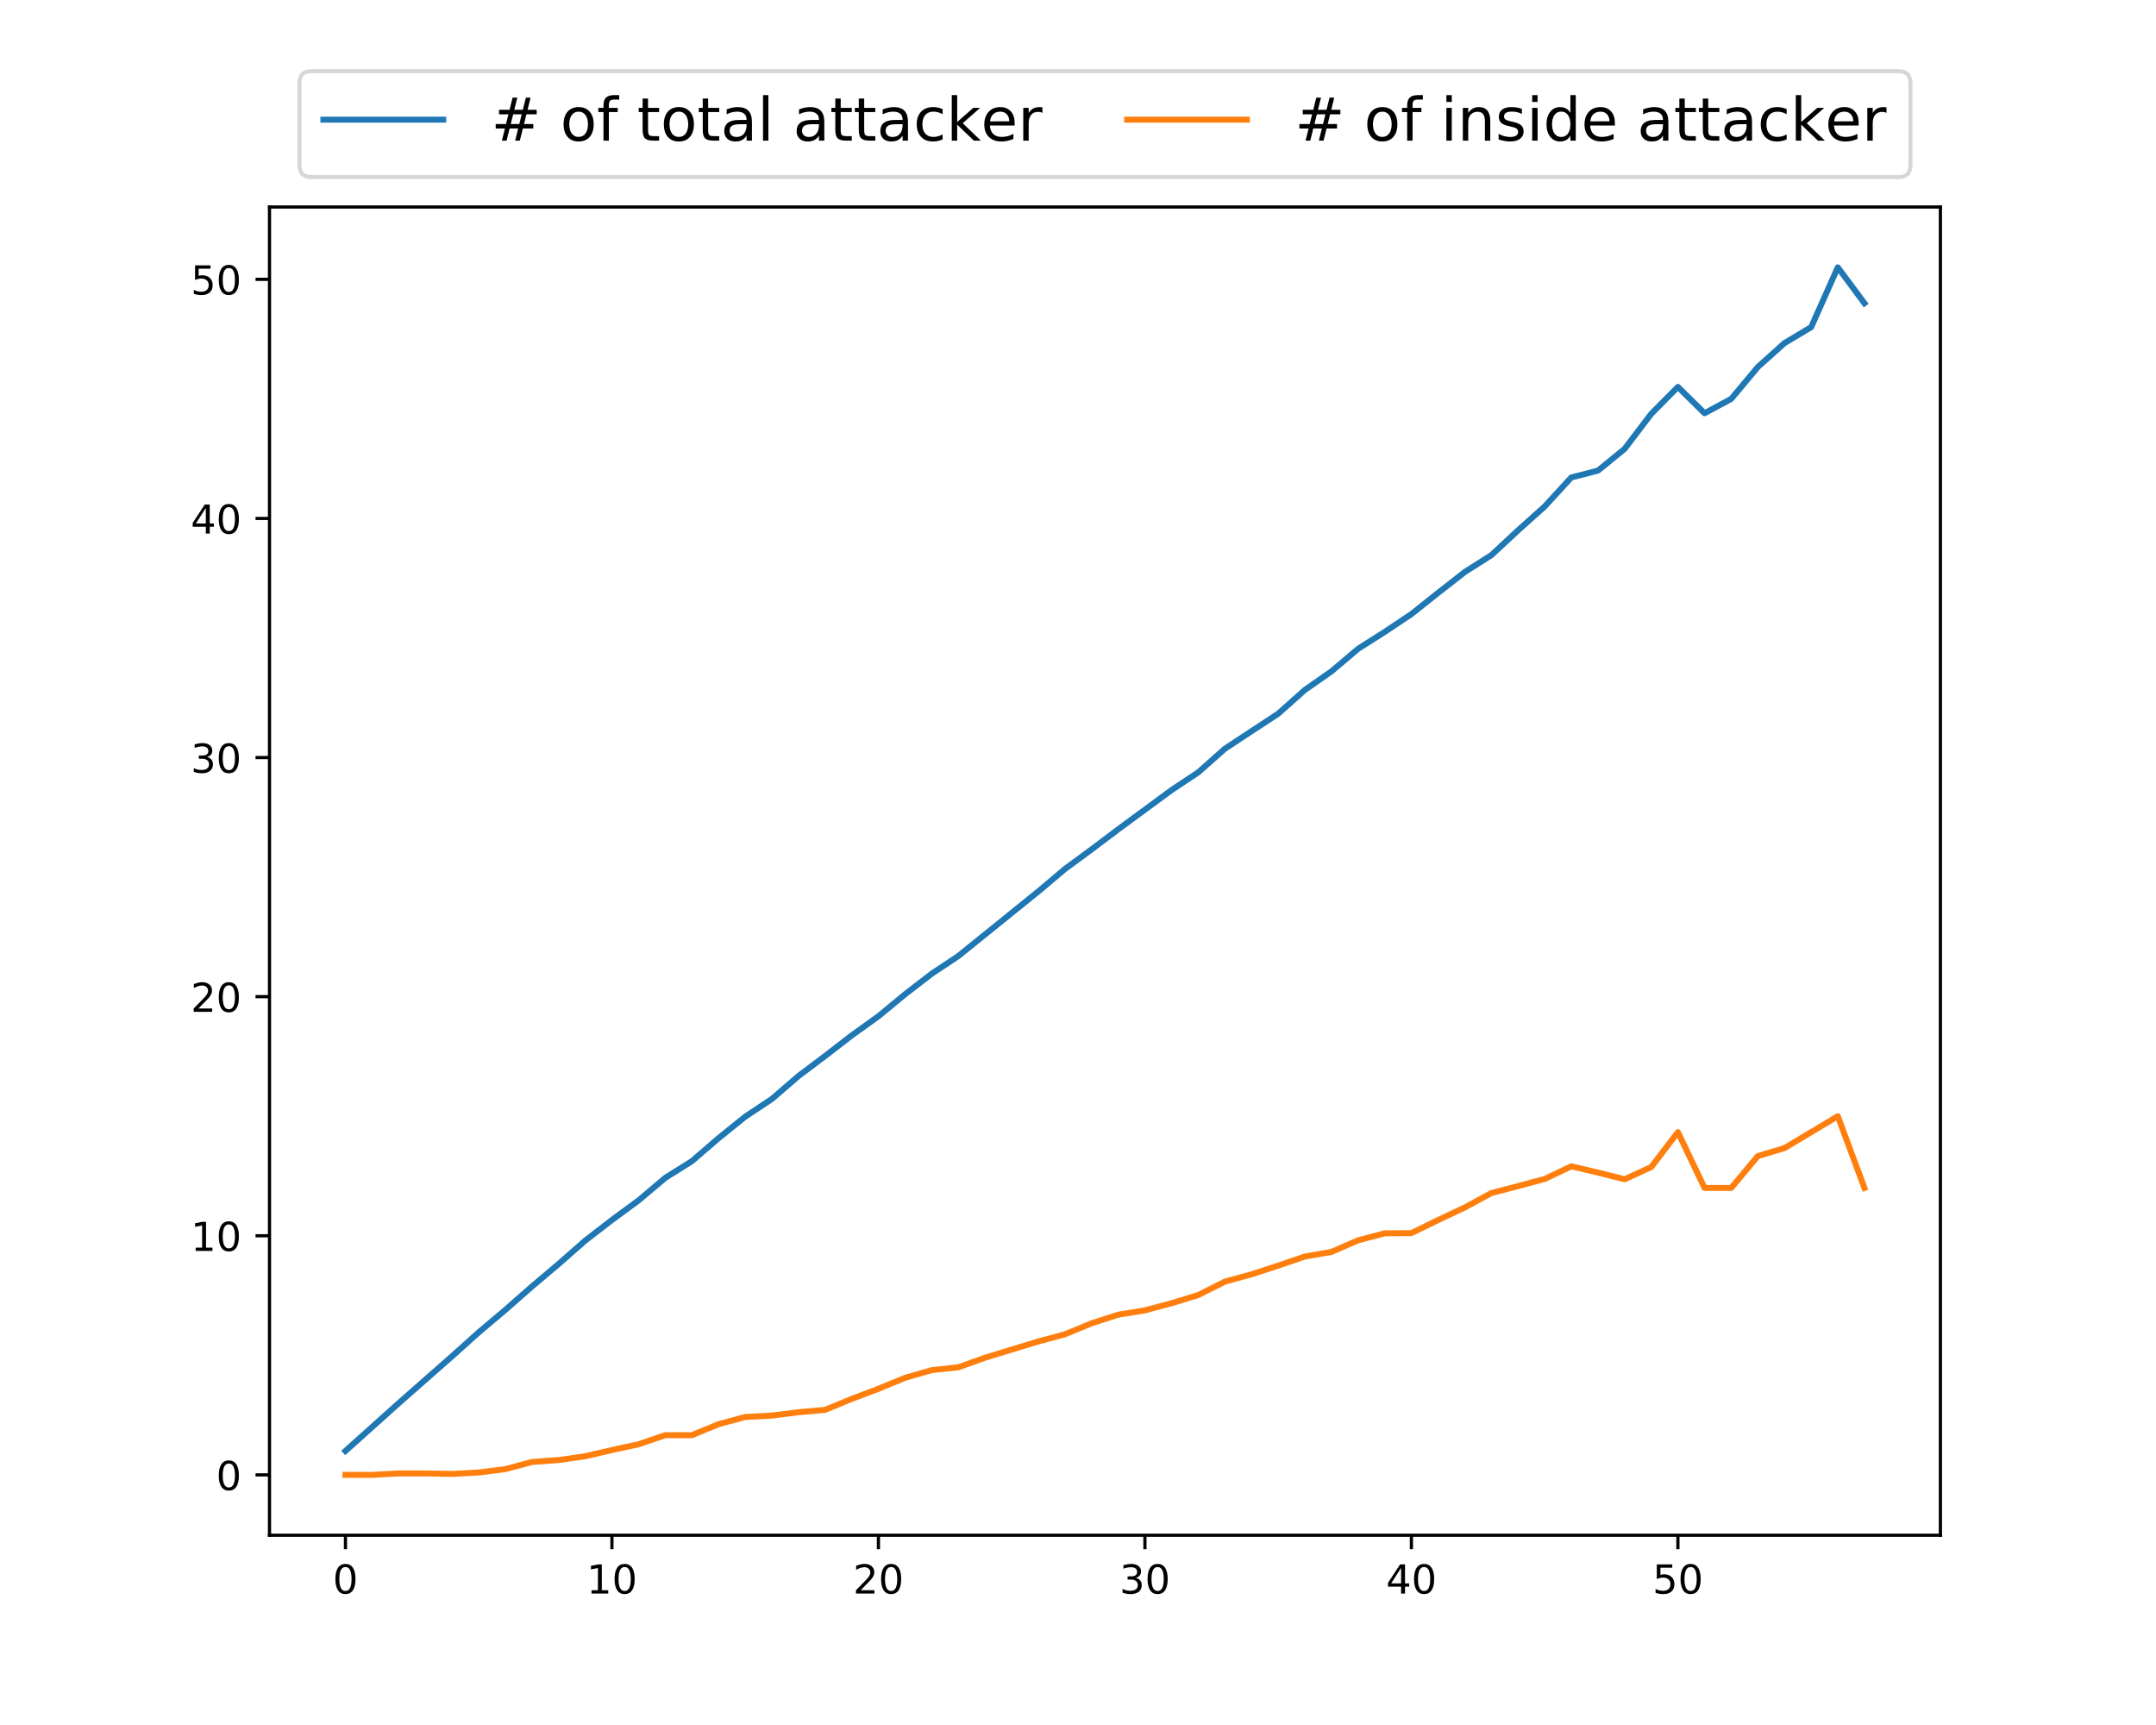
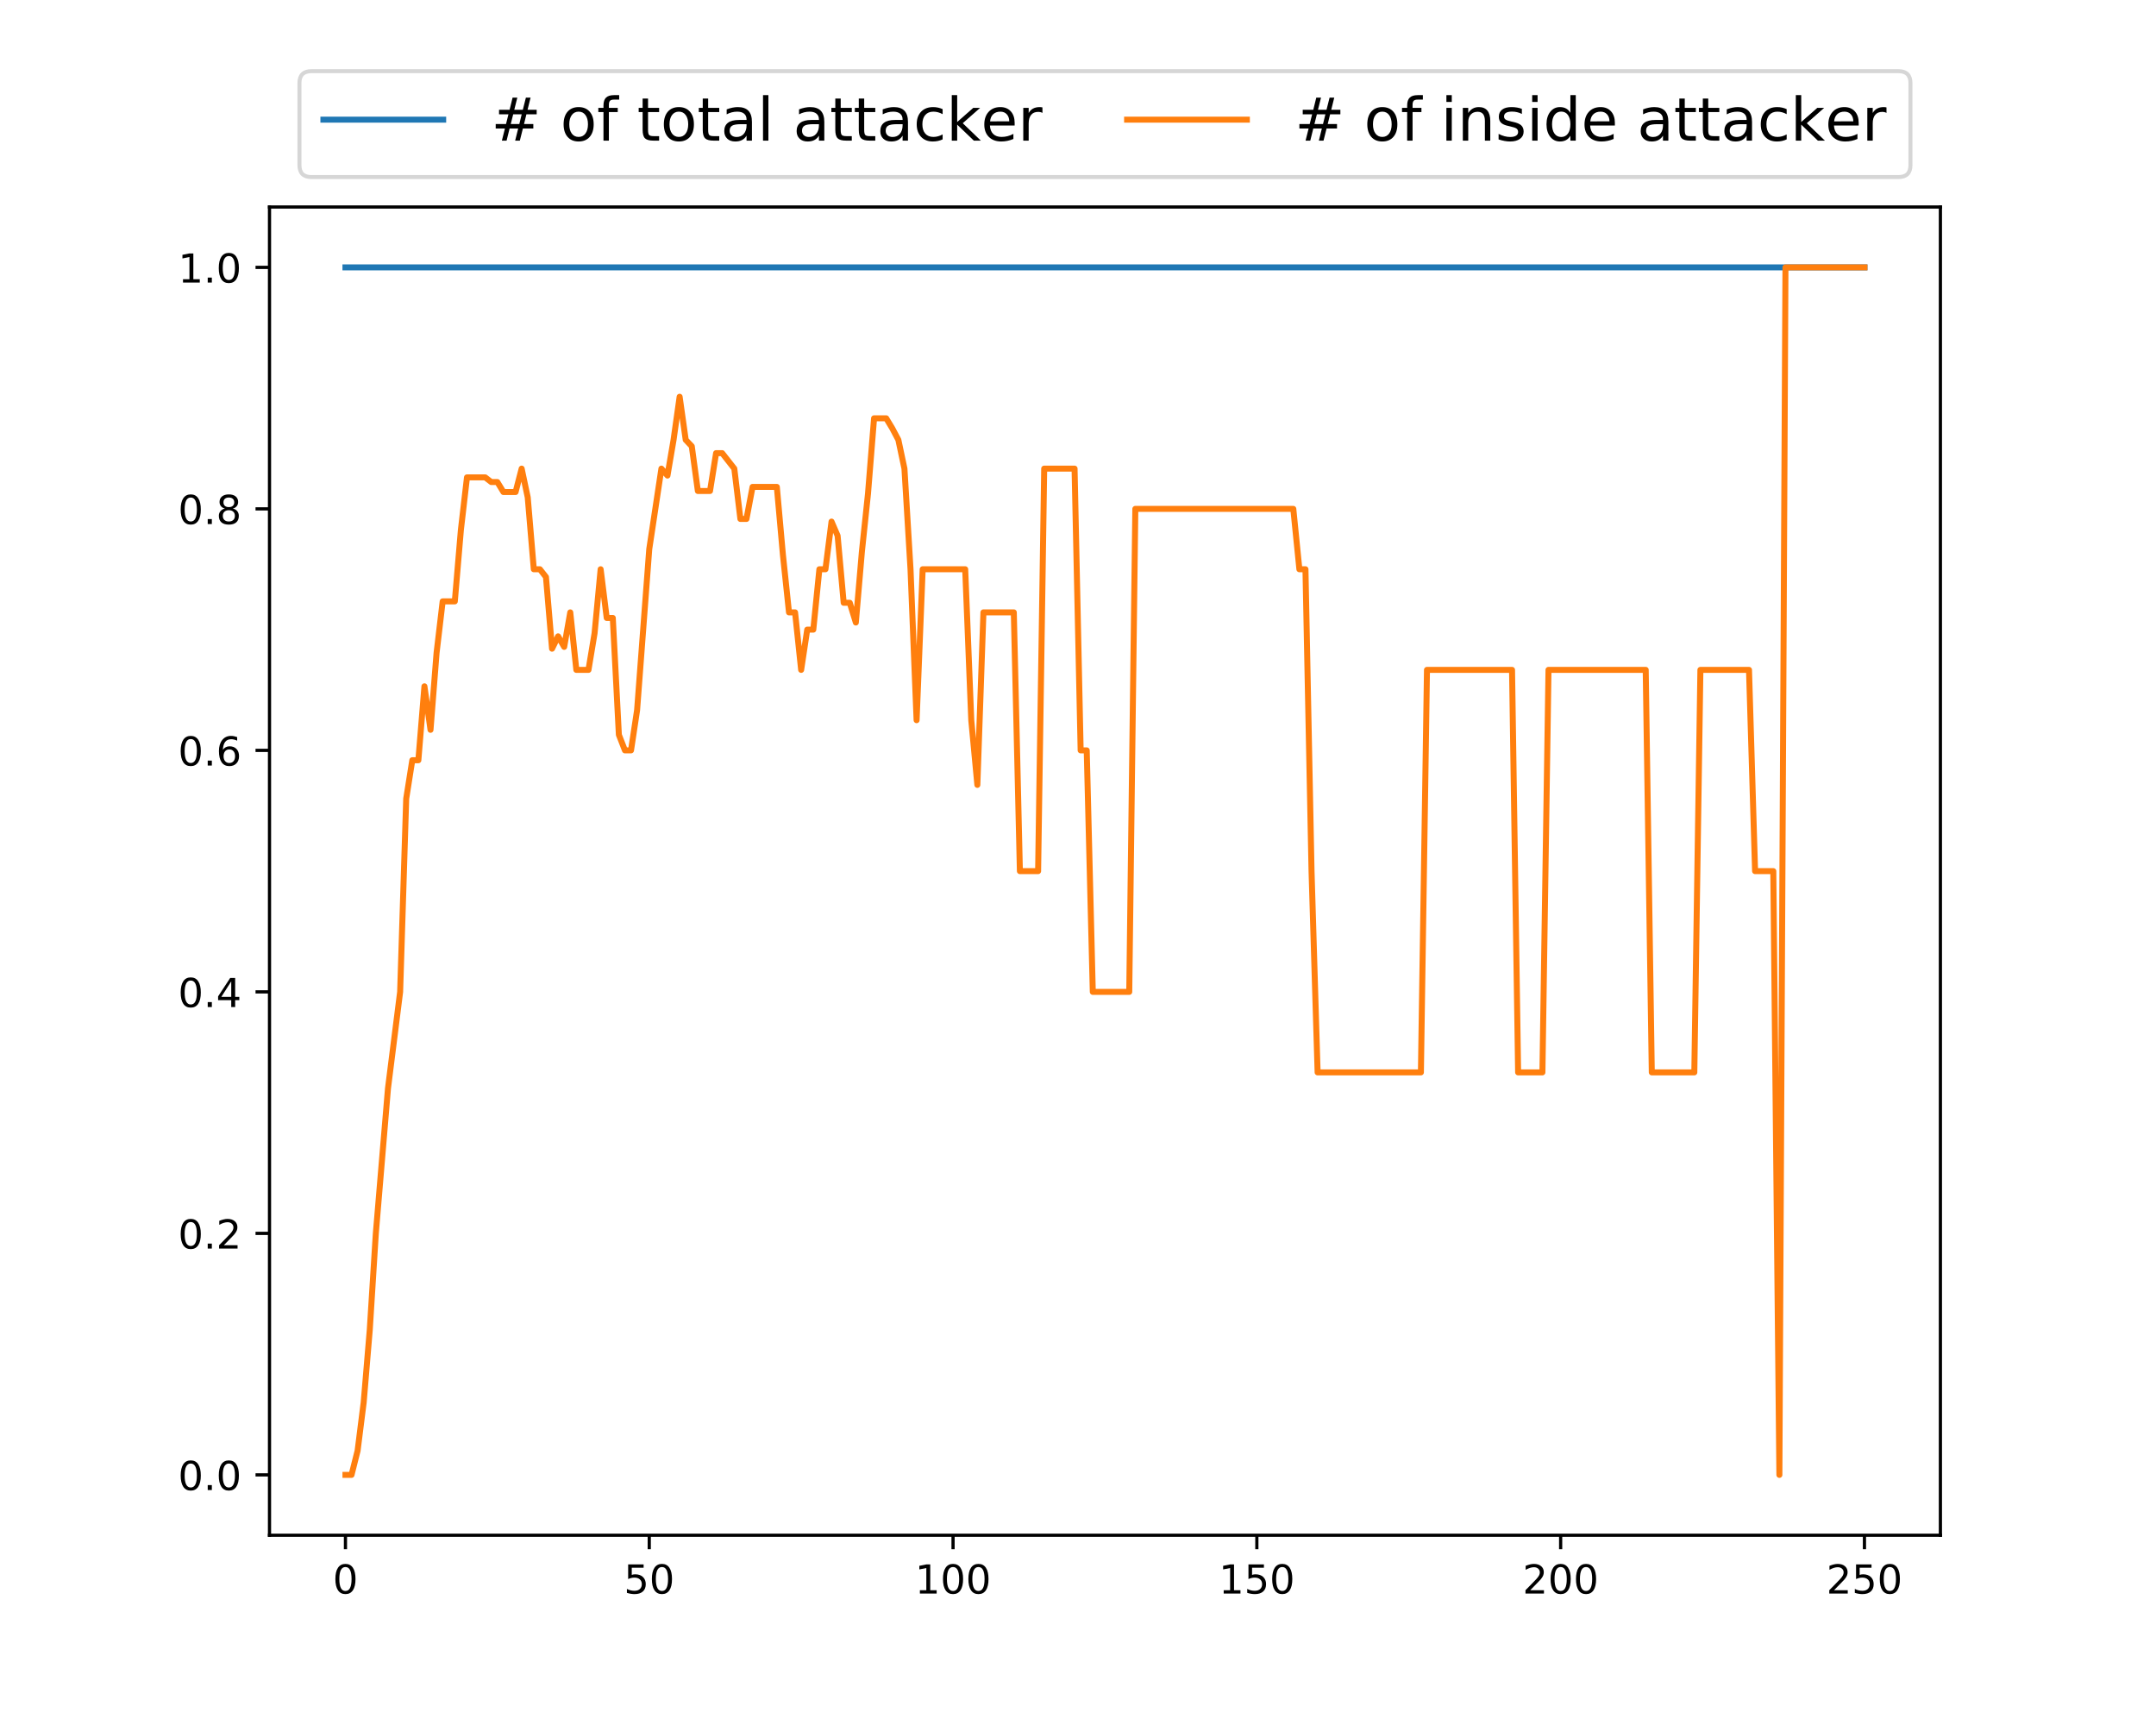
<svg xmlns="http://www.w3.org/2000/svg" xmlns:xlink="http://www.w3.org/1999/xlink" height="432pt" version="1.1" viewBox="0 0 540 432" width="540pt">
  <defs>
    <style type="text/css">
*{stroke-linecap:butt;stroke-linejoin:round;}
  </style>
  </defs>
  <g id="figure_1">
    <g id="patch_1">
      <path d="M 0 432  L 540 432  L 540 0  L 0 0  z " style="fill:#ffffff;" />
    </g>
    <g id="axes_1">
      <g id="patch_2">
        <path d="M 67.5 384.48  L 486 384.48  L 486 51.84  L 67.5 51.84  z " style="fill:#ffffff;" />
      </g>
      <g id="matplotlib.axis_1">
        <g id="xtick_1">
          <g id="line2d_1">
            <defs>
-               <path d="M 0 0  L 0 3.5  " id="md5d6b47a31" style="stroke:#000000;stroke-width:0.8;" />
-             </defs>
-             <g>
-               <use style="stroke:#000000;stroke-width:0.8;" x="86.523" xlink:href="#md5d6b47a31" y="384.48" />
+               <path d="M 0 0  L 0 3.5  " id="ma515dbf246" style="stroke:#000000;stroke-width:0.8;" />
+             </defs>
+             <g>
+               <use style="stroke:#000000;stroke-width:0.8;" x="86.523" xlink:href="#ma515dbf246" y="384.48" />
            </g>
          </g>
          <g id="text_1">
            <defs>
              <path d="M 31.781 66.406  Q 24.172 66.406 20.328 58.906  Q 16.5 51.422 16.5 36.375  Q 16.5 21.391 20.328 13.891  Q 24.172 6.391 31.781 6.391  Q 39.453 6.391 43.281 13.891  Q 47.125 21.391 47.125 36.375  Q 47.125 51.422 43.281 58.906  Q 39.453 66.406 31.781 66.406  z M 31.781 74.219  Q 44.047 74.219 50.516 64.516  Q 56.984 54.828 56.984 36.375  Q 56.984 17.969 50.516 8.266  Q 44.047 -1.422 31.781 -1.422  Q 19.531 -1.422 13.062 8.266  Q 6.594 17.969 6.594 36.375  Q 6.594 54.828 13.062 64.516  Q 19.531 74.219 31.781 74.219  z " id="DejaVuSans-48" />
            </defs>
            <g transform="translate(83.34148 399.0784)scale(0.1 -0.1)">
              <use xlink:href="#DejaVuSans-48" />
            </g>
          </g>
        </g>
        <g id="xtick_2">
          <g id="line2d_2">
            <g>
-               <use style="stroke:#000000;stroke-width:0.8;" x="153.269" xlink:href="#md5d6b47a31" y="384.48" />
+               <use style="stroke:#000000;stroke-width:0.8;" x="162.614" xlink:href="#ma515dbf246" y="384.48" />
            </g>
          </g>
          <g id="text_2">
            <defs>
+               <path d="M 10.797 72.906  L 49.516 72.906  L 49.516 64.594  L 19.828 64.594  L 19.828 46.734  Q 21.969 47.469 24.109 47.828  Q 26.266 48.188 28.422 48.188  Q 40.625 48.188 47.75 41.5  Q 54.891 34.812 54.891 23.391  Q 54.891 11.625 47.562 5.094  Q 40.234 -1.422 26.906 -1.422  Q 22.312 -1.422 17.547 -0.641  Q 12.797 0.141 7.719 1.703  L 7.719 11.625  Q 12.109 9.234 16.797 8.062  Q 21.484 6.891 26.703 6.891  Q 35.156 6.891 40.078 11.328  Q 45.016 15.766 45.016 23.391  Q 45.016 31 40.078 35.438  Q 35.156 39.891 26.703 39.891  Q 22.75 39.891 18.812 39.016  Q 14.891 38.141 10.797 36.281  z " id="DejaVuSans-53" />
+             </defs>
+             <g transform="translate(156.2511 399.0784)scale(0.1 -0.1)">
+               <use xlink:href="#DejaVuSans-53" />
+               <use x="63.623" xlink:href="#DejaVuSans-48" />
+             </g>
+           </g>
+         </g>
+         <g id="xtick_3">
+           <g id="line2d_3">
+             <g>
+               <use style="stroke:#000000;stroke-width:0.8;" x="238.705" xlink:href="#ma515dbf246" y="384.48" />
+             </g>
+           </g>
+           <g id="text_3">
+             <defs>
              <path d="M 12.406 8.297  L 28.516 8.297  L 28.516 63.922  L 10.984 60.406  L 10.984 69.391  L 28.422 72.906  L 38.281 72.906  L 38.281 8.297  L 54.391 8.297  L 54.391 0  L 12.406 0  z " id="DejaVuSans-49" />
            </defs>
-             <g transform="translate(146.9066 399.0784)scale(0.1 -0.1)">
+             <g transform="translate(229.1608 399.0784)scale(0.1 -0.1)">
              <use xlink:href="#DejaVuSans-49" />
              <use x="63.623" xlink:href="#DejaVuSans-48" />
-             </g>
-           </g>
-         </g>
-         <g id="xtick_3">
-           <g id="line2d_3">
-             <g>
-               <use style="stroke:#000000;stroke-width:0.8;" x="220.016" xlink:href="#md5d6b47a31" y="384.48" />
-             </g>
-           </g>
-           <g id="text_3">
+               <use x="127.246" xlink:href="#DejaVuSans-48" />
+             </g>
+           </g>
+         </g>
+         <g id="xtick_4">
+           <g id="line2d_4">
+             <g>
+               <use style="stroke:#000000;stroke-width:0.8;" x="314.795" xlink:href="#ma515dbf246" y="384.48" />
+             </g>
+           </g>
+           <g id="text_4">
+             <g transform="translate(305.2517 399.0784)scale(0.1 -0.1)">
+               <use xlink:href="#DejaVuSans-49" />
+               <use x="63.623" xlink:href="#DejaVuSans-53" />
+               <use x="127.246" xlink:href="#DejaVuSans-48" />
+             </g>
+           </g>
+         </g>
+         <g id="xtick_5">
+           <g id="line2d_5">
+             <g>
+               <use style="stroke:#000000;stroke-width:0.8;" x="390.886" xlink:href="#ma515dbf246" y="384.48" />
+             </g>
+           </g>
+           <g id="text_5">
            <defs>
              <path d="M 19.188 8.297  L 53.609 8.297  L 53.609 0  L 7.328 0  L 7.328 8.297  Q 12.938 14.109 22.625 23.891  Q 32.328 33.688 34.812 36.531  Q 39.547 41.844 41.422 45.531  Q 43.312 49.219 43.312 52.781  Q 43.312 58.594 39.234 62.25  Q 35.156 65.922 28.609 65.922  Q 23.969 65.922 18.812 64.312  Q 13.672 62.703 7.812 59.422  L 7.812 69.391  Q 13.766 71.781 18.938 73  Q 24.125 74.219 28.422 74.219  Q 39.75 74.219 46.484 68.547  Q 53.219 62.891 53.219 53.422  Q 53.219 48.922 51.531 44.891  Q 49.859 40.875 45.406 35.406  Q 44.188 33.984 37.641 27.219  Q 31.109 20.453 19.188 8.297  z " id="DejaVuSans-50" />
            </defs>
-             <g transform="translate(213.6531 399.0784)scale(0.1 -0.1)">
+             <g transform="translate(381.3426 399.0784)scale(0.1 -0.1)">
              <use xlink:href="#DejaVuSans-50" />
              <use x="63.623" xlink:href="#DejaVuSans-48" />
-             </g>
-           </g>
-         </g>
-         <g id="xtick_4">
-           <g id="line2d_4">
-             <g>
-               <use style="stroke:#000000;stroke-width:0.8;" x="286.762" xlink:href="#md5d6b47a31" y="384.48" />
-             </g>
-           </g>
-           <g id="text_4">
-             <defs>
-               <path d="M 40.578 39.312  Q 47.656 37.797 51.625 33  Q 55.609 28.219 55.609 21.188  Q 55.609 10.406 48.188 4.484  Q 40.766 -1.422 27.094 -1.422  Q 22.516 -1.422 17.656 -0.516  Q 12.797 0.391 7.625 2.203  L 7.625 11.719  Q 11.719 9.328 16.594 8.109  Q 21.484 6.891 26.812 6.891  Q 36.078 6.891 40.938 10.547  Q 45.797 14.203 45.797 21.188  Q 45.797 27.641 41.281 31.266  Q 36.766 34.906 28.719 34.906  L 20.219 34.906  L 20.219 43.016  L 29.109 43.016  Q 36.375 43.016 40.234 45.922  Q 44.094 48.828 44.094 54.297  Q 44.094 59.906 40.109 62.906  Q 36.141 65.922 28.719 65.922  Q 24.656 65.922 20.016 65.031  Q 15.375 64.156 9.812 62.312  L 9.812 71.094  Q 15.438 72.656 20.344 73.438  Q 25.25 74.219 29.594 74.219  Q 40.828 74.219 47.359 69.109  Q 53.906 64.016 53.906 55.328  Q 53.906 49.266 50.438 45.094  Q 46.969 40.922 40.578 39.312  z " id="DejaVuSans-51" />
-             </defs>
-             <g transform="translate(280.3995 399.0784)scale(0.1 -0.1)">
-               <use xlink:href="#DejaVuSans-51" />
-               <use x="63.623" xlink:href="#DejaVuSans-48" />
-             </g>
-           </g>
-         </g>
-         <g id="xtick_5">
-           <g id="line2d_5">
-             <g>
-               <use style="stroke:#000000;stroke-width:0.8;" x="353.508" xlink:href="#md5d6b47a31" y="384.48" />
-             </g>
-           </g>
-           <g id="text_5">
-             <defs>
-               <path d="M 37.797 64.312  L 12.891 25.391  L 37.797 25.391  z M 35.203 72.906  L 47.609 72.906  L 47.609 25.391  L 58.016 25.391  L 58.016 17.188  L 47.609 17.188  L 47.609 0  L 37.797 0  L 37.797 17.188  L 4.891 17.188  L 4.891 26.703  z " id="DejaVuSans-52" />
-             </defs>
-             <g transform="translate(347.1459 399.0784)scale(0.1 -0.1)">
-               <use xlink:href="#DejaVuSans-52" />
-               <use x="63.623" xlink:href="#DejaVuSans-48" />
+               <use x="127.246" xlink:href="#DejaVuSans-48" />
            </g>
          </g>
        </g>
        <g id="xtick_6">
          <g id="line2d_6">
            <g>
-               <use style="stroke:#000000;stroke-width:0.8;" x="420.255" xlink:href="#md5d6b47a31" y="384.48" />
+               <use style="stroke:#000000;stroke-width:0.8;" x="466.977" xlink:href="#ma515dbf246" y="384.48" />
            </g>
          </g>
          <g id="text_6">
-             <defs>
-               <path d="M 10.797 72.906  L 49.516 72.906  L 49.516 64.594  L 19.828 64.594  L 19.828 46.734  Q 21.969 47.469 24.109 47.828  Q 26.266 48.188 28.422 48.188  Q 40.625 48.188 47.75 41.5  Q 54.891 34.812 54.891 23.391  Q 54.891 11.625 47.562 5.094  Q 40.234 -1.422 26.906 -1.422  Q 22.312 -1.422 17.547 -0.641  Q 12.797 0.141 7.719 1.703  L 7.719 11.625  Q 12.109 9.234 16.797 8.062  Q 21.484 6.891 26.703 6.891  Q 35.156 6.891 40.078 11.328  Q 45.016 15.766 45.016 23.391  Q 45.016 31 40.078 35.438  Q 35.156 39.891 26.703 39.891  Q 22.75 39.891 18.812 39.016  Q 14.891 38.141 10.797 36.281  z " id="DejaVuSans-53" />
-             </defs>
-             <g transform="translate(413.8923 399.0784)scale(0.1 -0.1)">
-               <use xlink:href="#DejaVuSans-53" />
-               <use x="63.623" xlink:href="#DejaVuSans-48" />
+             <g transform="translate(457.4335 399.0784)scale(0.1 -0.1)">
+               <use xlink:href="#DejaVuSans-50" />
+               <use x="63.623" xlink:href="#DejaVuSans-53" />
+               <use x="127.246" xlink:href="#DejaVuSans-48" />
            </g>
          </g>
        </g>
      </g>
      <g id="matplotlib.axis_2">
        <g id="ytick_1">
          <g id="line2d_7">
            <defs>
-               <path d="M 0 0  L -3.5 0  " id="m50c95781bc" style="stroke:#000000;stroke-width:0.8;" />
-             </defs>
-             <g>
-               <use style="stroke:#000000;stroke-width:0.8;" x="67.5" xlink:href="#m50c95781bc" y="369.36" />
+               <path d="M 0 0  L -3.5 0  " id="m6abed6d0e9" style="stroke:#000000;stroke-width:0.8;" />
+             </defs>
+             <g>
+               <use style="stroke:#000000;stroke-width:0.8;" x="67.5" xlink:href="#m6abed6d0e9" y="369.36" />
            </g>
          </g>
          <g id="text_7">
-             <g transform="translate(54.1375 373.1592)scale(0.1 -0.1)">
-               <use xlink:href="#DejaVuSans-48" />
+             <defs>
+               <path d="M 10.688 12.406  L 21 12.406  L 21 0  L 10.688 0  z " id="DejaVuSans-46" />
+             </defs>
+             <g transform="translate(44.59687 373.1592)scale(0.1 -0.1)">
+               <use xlink:href="#DejaVuSans-48" />
+               <use x="63.623" xlink:href="#DejaVuSans-46" />
+               <use x="95.41" xlink:href="#DejaVuSans-48" />
            </g>
          </g>
        </g>
        <g id="ytick_2">
          <g id="line2d_8">
            <g>
-               <use style="stroke:#000000;stroke-width:0.8;" x="67.5" xlink:href="#m50c95781bc" y="309.479" />
+               <use style="stroke:#000000;stroke-width:0.8;" x="67.5" xlink:href="#m6abed6d0e9" y="308.88" />
            </g>
          </g>
          <g id="text_8">
-             <g transform="translate(47.775 313.278)scale(0.1 -0.1)">
-               <use xlink:href="#DejaVuSans-49" />
-               <use x="63.623" xlink:href="#DejaVuSans-48" />
+             <g transform="translate(44.59687 312.6792)scale(0.1 -0.1)">
+               <use xlink:href="#DejaVuSans-48" />
+               <use x="63.623" xlink:href="#DejaVuSans-46" />
+               <use x="95.41" xlink:href="#DejaVuSans-50" />
            </g>
          </g>
        </g>
        <g id="ytick_3">
          <g id="line2d_9">
            <g>
-               <use style="stroke:#000000;stroke-width:0.8;" x="67.5" xlink:href="#m50c95781bc" y="249.598" />
+               <use style="stroke:#000000;stroke-width:0.8;" x="67.5" xlink:href="#m6abed6d0e9" y="248.4" />
            </g>
          </g>
          <g id="text_9">
-             <g transform="translate(47.775 253.3968)scale(0.1 -0.1)">
-               <use xlink:href="#DejaVuSans-50" />
-               <use x="63.623" xlink:href="#DejaVuSans-48" />
+             <defs>
+               <path d="M 37.797 64.312  L 12.891 25.391  L 37.797 25.391  z M 35.203 72.906  L 47.609 72.906  L 47.609 25.391  L 58.016 25.391  L 58.016 17.188  L 47.609 17.188  L 47.609 0  L 37.797 0  L 37.797 17.188  L 4.891 17.188  L 4.891 26.703  z " id="DejaVuSans-52" />
+             </defs>
+             <g transform="translate(44.59687 252.1992)scale(0.1 -0.1)">
+               <use xlink:href="#DejaVuSans-48" />
+               <use x="63.623" xlink:href="#DejaVuSans-46" />
+               <use x="95.41" xlink:href="#DejaVuSans-52" />
            </g>
          </g>
        </g>
        <g id="ytick_4">
          <g id="line2d_10">
            <g>
-               <use style="stroke:#000000;stroke-width:0.8;" x="67.5" xlink:href="#m50c95781bc" y="189.716" />
+               <use style="stroke:#000000;stroke-width:0.8;" x="67.5" xlink:href="#m6abed6d0e9" y="187.92" />
            </g>
          </g>
          <g id="text_10">
-             <g transform="translate(47.775 193.5157)scale(0.1 -0.1)">
-               <use xlink:href="#DejaVuSans-51" />
-               <use x="63.623" xlink:href="#DejaVuSans-48" />
+             <defs>
+               <path d="M 33.016 40.375  Q 26.375 40.375 22.484 35.828  Q 18.609 31.297 18.609 23.391  Q 18.609 15.531 22.484 10.953  Q 26.375 6.391 33.016 6.391  Q 39.656 6.391 43.531 10.953  Q 47.406 15.531 47.406 23.391  Q 47.406 31.297 43.531 35.828  Q 39.656 40.375 33.016 40.375  z M 52.594 71.297  L 52.594 62.312  Q 48.875 64.062 45.094 64.984  Q 41.312 65.922 37.594 65.922  Q 27.828 65.922 22.672 59.328  Q 17.531 52.734 16.797 39.406  Q 19.672 43.656 24.016 45.922  Q 28.375 48.188 33.594 48.188  Q 44.578 48.188 50.953 41.516  Q 57.328 34.859 57.328 23.391  Q 57.328 12.156 50.688 5.359  Q 44.047 -1.422 33.016 -1.422  Q 20.359 -1.422 13.672 8.266  Q 6.984 17.969 6.984 36.375  Q 6.984 53.656 15.188 63.938  Q 23.391 74.219 37.203 74.219  Q 40.922 74.219 44.703 73.484  Q 48.484 72.75 52.594 71.297  z " id="DejaVuSans-54" />
+             </defs>
+             <g transform="translate(44.59687 191.7192)scale(0.1 -0.1)">
+               <use xlink:href="#DejaVuSans-48" />
+               <use x="63.623" xlink:href="#DejaVuSans-46" />
+               <use x="95.41" xlink:href="#DejaVuSans-54" />
            </g>
          </g>
        </g>
        <g id="ytick_5">
          <g id="line2d_11">
            <g>
-               <use style="stroke:#000000;stroke-width:0.8;" x="67.5" xlink:href="#m50c95781bc" y="129.835" />
+               <use style="stroke:#000000;stroke-width:0.8;" x="67.5" xlink:href="#m6abed6d0e9" y="127.44" />
            </g>
          </g>
          <g id="text_11">
-             <g transform="translate(47.775 133.6345)scale(0.1 -0.1)">
-               <use xlink:href="#DejaVuSans-52" />
-               <use x="63.623" xlink:href="#DejaVuSans-48" />
+             <defs>
+               <path d="M 31.781 34.625  Q 24.75 34.625 20.719 30.859  Q 16.703 27.094 16.703 20.516  Q 16.703 13.922 20.719 10.156  Q 24.75 6.391 31.781 6.391  Q 38.812 6.391 42.859 10.172  Q 46.922 13.969 46.922 20.516  Q 46.922 27.094 42.891 30.859  Q 38.875 34.625 31.781 34.625  z M 21.922 38.812  Q 15.578 40.375 12.031 44.719  Q 8.5 49.078 8.5 55.328  Q 8.5 64.062 14.719 69.141  Q 20.953 74.219 31.781 74.219  Q 42.672 74.219 48.875 69.141  Q 55.078 64.062 55.078 55.328  Q 55.078 49.078 51.531 44.719  Q 48 40.375 41.703 38.812  Q 48.828 37.156 52.797 32.312  Q 56.781 27.484 56.781 20.516  Q 56.781 9.906 50.312 4.234  Q 43.844 -1.422 31.781 -1.422  Q 19.734 -1.422 13.25 4.234  Q 6.781 9.906 6.781 20.516  Q 6.781 27.484 10.781 32.312  Q 14.797 37.156 21.922 38.812  z M 18.312 54.391  Q 18.312 48.734 21.844 45.562  Q 25.391 42.391 31.781 42.391  Q 38.141 42.391 41.719 45.562  Q 45.312 48.734 45.312 54.391  Q 45.312 60.062 41.719 63.234  Q 38.141 66.406 31.781 66.406  Q 25.391 66.406 21.844 63.234  Q 18.312 60.062 18.312 54.391  z " id="DejaVuSans-56" />
+             </defs>
+             <g transform="translate(44.59687 131.2392)scale(0.1 -0.1)">
+               <use xlink:href="#DejaVuSans-48" />
+               <use x="63.623" xlink:href="#DejaVuSans-46" />
+               <use x="95.41" xlink:href="#DejaVuSans-56" />
            </g>
          </g>
        </g>
        <g id="ytick_6">
          <g id="line2d_12">
            <g>
-               <use style="stroke:#000000;stroke-width:0.8;" x="67.5" xlink:href="#m50c95781bc" y="69.954" />
+               <use style="stroke:#000000;stroke-width:0.8;" x="67.5" xlink:href="#m6abed6d0e9" y="66.96" />
            </g>
          </g>
          <g id="text_12">
-             <g transform="translate(47.775 73.75328)scale(0.1 -0.1)">
-               <use xlink:href="#DejaVuSans-53" />
-               <use x="63.623" xlink:href="#DejaVuSans-48" />
+             <g transform="translate(44.59687 70.75922)scale(0.1 -0.1)">
+               <use xlink:href="#DejaVuSans-49" />
+               <use x="63.623" xlink:href="#DejaVuSans-46" />
+               <use x="95.41" xlink:href="#DejaVuSans-48" />
            </g>
          </g>
        </g>
      </g>
      <g id="line2d_13">
-         <path clip-path="url(#p214e8f9898)" d="M 86.523 363.372  L 93.197 357.384  L 99.872 351.396  L 106.547 345.527  L 113.221 339.659  L 119.896 333.671  L 126.571 328.042  L 133.245 322.174  L 139.92 316.545  L 146.594 310.676  L 153.269 305.527  L 159.944 300.616  L 166.618 294.988  L 173.293 290.796  L 179.968 285.047  L 186.642 279.658  L 193.317 275.227  L 199.992 269.478  L 206.666 264.448  L 213.341 259.298  L 220.016 254.508  L 226.69 248.999  L 233.365 243.849  L 240.039 239.418  L 246.714 234.029  L 253.389 228.639  L 260.063 223.25  L 266.738 217.621  L 273.413 212.711  L 280.087 207.681  L 286.762 202.771  L 293.437 197.86  L 300.111 193.429  L 306.786 187.517  L 313.461 183.117  L 320.135 178.738  L 326.81 172.793  L 333.484 168.131  L 340.159 162.485  L 346.834 158.24  L 353.508 153.788  L 360.183 148.484  L 366.858 143.263  L 373.532 139.031  L 380.207 132.829  L 386.882 126.841  L 393.556 119.57  L 400.231 117.859  L 406.906 112.415  L 413.58 103.637  L 420.255 96.901  L 426.929 103.488  L 433.604 99.895  L 440.279 91.91  L 446.953 85.922  L 453.628 81.93  L 460.303 66.96  L 466.977 75.942  " style="fill:none;stroke:#1f77b4;stroke-linecap:square;stroke-width:1.5;" />
+         <path clip-path="url(#p5dc3f54367)" d="M 86.523 66.96  L 466.977 66.96  L 466.977 66.96  " style="fill:none;stroke:#1f77b4;stroke-linecap:square;stroke-width:1.5;" />
      </g>
      <g id="line2d_14">
-         <path clip-path="url(#p214e8f9898)" d="M 86.523 369.36  L 93.197 369.36  L 99.872 369.001  L 106.547 369.001  L 113.221 369.12  L 119.896 368.761  L 126.571 367.923  L 133.245 366.126  L 139.92 365.647  L 146.594 364.689  L 153.269 363.132  L 159.944 361.695  L 166.618 359.42  L 173.293 359.42  L 179.968 356.665  L 186.642 354.869  L 193.317 354.509  L 199.992 353.671  L 206.666 353.072  L 213.341 350.318  L 220.016 347.803  L 226.69 345.048  L 233.365 343.132  L 240.039 342.413  L 246.714 340.018  L 253.389 337.982  L 260.063 335.946  L 266.738 334.15  L 273.413 331.395  L 280.087 329.24  L 286.762 328.162  L 293.437 326.365  L 300.111 324.329  L 306.786 320.966  L 313.461 319.133  L 320.135 316.964  L 326.81 314.686  L 333.484 313.517  L 340.159 310.619  L 346.834 308.865  L 353.508 308.813  L 360.183 305.544  L 366.858 302.402  L 373.532 298.786  L 380.207 297.042  L 386.882 295.257  L 393.556 292.085  L 400.231 293.653  L 406.906 295.325  L 413.58 292.263  L 420.255 283.53  L 426.929 297.503  L 433.604 297.503  L 440.279 289.518  L 446.953 287.522  L 453.628 283.53  L 460.303 279.538  L 466.977 297.503  " style="fill:none;stroke:#ff7f0e;stroke-linecap:square;stroke-width:1.5;" />
+         <path clip-path="url(#p5dc3f54367)" d="M 86.523 369.36  L 88.045 369.36  L 89.566 363.312  L 91.088 351.216  L 92.61 333.072  L 94.132 308.88  L 97.175 272.592  L 100.219 248.4  L 101.741 200.016  L 103.263 190.389  L 104.785 190.389  L 106.306 171.874  L 107.828 182.773  L 109.35 163.471  L 110.872 150.603  L 113.915 150.603  L 115.437 132.699  L 116.959 119.551  L 121.525 119.551  L 123.046 120.72  L 124.568 120.72  L 126.09 123.22  L 129.134 123.22  L 130.655 117.36  L 132.177 124.56  L 133.699 142.56  L 135.221 142.56  L 136.743 144.498  L 138.265 162.455  L 139.786 159.36  L 141.308 162  L 142.83 153.36  L 144.352 167.76  L 147.395 167.76  L 148.917 158.596  L 150.439 142.56  L 151.961 154.754  L 153.483 154.754  L 155.005 184.018  L 156.526 187.92  L 158.048 187.92  L 159.57 177.84  L 162.614 137.52  L 165.657 117.36  L 167.179 119.098  L 168.701 110.16  L 170.223 99.36  L 171.745 110.16  L 173.266 111.76  L 174.788 122.96  L 177.832 122.96  L 179.354 113.483  L 180.875 113.483  L 183.919 117.36  L 185.441 129.96  L 186.963 129.96  L 188.485 121.942  L 194.572 121.942  L 196.094 138.96  L 197.615 153.36  L 199.137 153.36  L 200.659 167.76  L 202.181 157.68  L 203.703 157.68  L 205.225 142.56  L 206.746 142.56  L 208.268 130.623  L 209.79 134.16  L 211.312 150.96  L 212.834 150.96  L 214.355 155.901  L 215.877 138.113  L 217.399 123.66  L 218.921 104.76  L 221.965 104.76  L 223.486 107.28  L 225.008 110.16  L 226.53 117.36  L 228.052 142.56  L 229.574 180.36  L 231.095 142.56  L 241.748 142.56  L 243.27 180.36  L 244.792 196.56  L 246.314 153.36  L 253.923 153.36  L 255.445 218.16  L 260.01 218.16  L 261.532 117.36  L 269.141 117.36  L 270.663 187.92  L 272.185 187.92  L 273.706 248.4  L 282.837 248.4  L 284.359 127.44  L 323.926 127.44  L 325.448 142.56  L 326.97 142.56  L 328.492 218.16  L 330.014 268.56  L 355.885 268.56  L 357.406 167.76  L 378.712 167.76  L 380.234 268.56  L 386.321 268.56  L 387.843 167.76  L 412.192 167.76  L 413.714 268.56  L 424.366 268.56  L 425.888 167.76  L 438.063 167.76  L 439.585 218.16  L 444.15 218.16  L 445.672 369.36  L 447.194 66.96  L 466.977 66.96  L 466.977 66.96  " style="fill:none;stroke:#ff7f0e;stroke-linecap:square;stroke-width:1.5;" />
      </g>
      <g id="patch_3">
        <path d="M 67.5 384.48  L 67.5 51.84  " style="fill:none;stroke:#000000;stroke-linecap:square;stroke-linejoin:miter;stroke-width:0.8;" />
      </g>
      <g id="patch_4">
        <path d="M 486 384.48  L 486 51.84  " style="fill:none;stroke:#000000;stroke-linecap:square;stroke-linejoin:miter;stroke-width:0.8;" />
      </g>
      <g id="patch_5">
        <path d="M 67.5 384.48  L 486 384.48  " style="fill:none;stroke:#000000;stroke-linecap:square;stroke-linejoin:miter;stroke-width:0.8;" />
      </g>
      <g id="patch_6">
        <path d="M 67.5 51.84  L 486 51.84  " style="fill:none;stroke:#000000;stroke-linecap:square;stroke-linejoin:miter;stroke-width:0.8;" />
      </g>
      <g id="legend_1">
        <g id="patch_7">
          <path d="M 78 44.34  L 475.5 44.34  Q 478.5 44.34 478.5 41.34  L 478.5 20.823  Q 478.5 17.823 475.5 17.823  L 78 17.823  Q 75 17.823 75 20.823  L 75 41.34  Q 75 44.34 78 44.34  z " style="fill:#ffffff;opacity:0.8;stroke:#cccccc;stroke-linejoin:miter;" />
        </g>
        <g id="line2d_15">
          <path d="M 81 29.97  L 111 29.97  " style="fill:none;stroke:#1f77b4;stroke-linecap:square;stroke-width:1.5;" />
        </g>
        <g id="line2d_16" />
        <g id="text_13">
          <defs>
            <path d="M 51.125 44  L 36.922 44  L 32.812 27.688  L 47.125 27.688  z M 43.797 71.781  L 38.719 51.516  L 52.984 51.516  L 58.109 71.781  L 65.922 71.781  L 60.891 51.516  L 76.125 51.516  L 76.125 44  L 58.984 44  L 54.984 27.688  L 70.516 27.688  L 70.516 20.219  L 53.078 20.219  L 48 0  L 40.188 0  L 45.219 20.219  L 30.906 20.219  L 25.875 0  L 18.016 0  L 23.094 20.219  L 7.719 20.219  L 7.719 27.688  L 24.906 27.688  L 29 44  L 13.281 44  L 13.281 51.516  L 30.906 51.516  L 35.891 71.781  z " id="DejaVuSans-35" />
            <path id="DejaVuSans-32" />
            <path d="M 30.609 48.391  Q 23.391 48.391 19.188 42.75  Q 14.984 37.109 14.984 27.297  Q 14.984 17.484 19.156 11.844  Q 23.344 6.203 30.609 6.203  Q 37.797 6.203 41.984 11.859  Q 46.188 17.531 46.188 27.297  Q 46.188 37.016 41.984 42.703  Q 37.797 48.391 30.609 48.391  z M 30.609 56  Q 42.328 56 49.016 48.375  Q 55.719 40.766 55.719 27.297  Q 55.719 13.875 49.016 6.219  Q 42.328 -1.422 30.609 -1.422  Q 18.844 -1.422 12.172 6.219  Q 5.516 13.875 5.516 27.297  Q 5.516 40.766 12.172 48.375  Q 18.844 56 30.609 56  z " id="DejaVuSans-111" />
            <path d="M 37.109 75.984  L 37.109 68.5  L 28.516 68.5  Q 23.688 68.5 21.797 66.547  Q 19.922 64.594 19.922 59.516  L 19.922 54.688  L 34.719 54.688  L 34.719 47.703  L 19.922 47.703  L 19.922 0  L 10.891 0  L 10.891 47.703  L 2.297 47.703  L 2.297 54.688  L 10.891 54.688  L 10.891 58.5  Q 10.891 67.625 15.141 71.797  Q 19.391 75.984 28.609 75.984  z " id="DejaVuSans-102" />
            <path d="M 18.312 70.219  L 18.312 54.688  L 36.812 54.688  L 36.812 47.703  L 18.312 47.703  L 18.312 18.016  Q 18.312 11.328 20.141 9.422  Q 21.969 7.516 27.594 7.516  L 36.812 7.516  L 36.812 0  L 27.594 0  Q 17.188 0 13.234 3.875  Q 9.281 7.766 9.281 18.016  L 9.281 47.703  L 2.688 47.703  L 2.688 54.688  L 9.281 54.688  L 9.281 70.219  z " id="DejaVuSans-116" />
            <path d="M 34.281 27.484  Q 23.391 27.484 19.188 25  Q 14.984 22.516 14.984 16.5  Q 14.984 11.719 18.141 8.906  Q 21.297 6.109 26.703 6.109  Q 34.188 6.109 38.703 11.406  Q 43.219 16.703 43.219 25.484  L 43.219 27.484  z M 52.203 31.203  L 52.203 0  L 43.219 0  L 43.219 8.297  Q 40.141 3.328 35.547 0.953  Q 30.953 -1.422 24.312 -1.422  Q 15.922 -1.422 10.953 3.297  Q 6 8.016 6 15.922  Q 6 25.141 12.172 29.828  Q 18.359 34.516 30.609 34.516  L 43.219 34.516  L 43.219 35.406  Q 43.219 41.609 39.141 45  Q 35.062 48.391 27.688 48.391  Q 23 48.391 18.547 47.266  Q 14.109 46.141 10.016 43.891  L 10.016 52.203  Q 14.938 54.109 19.578 55.047  Q 24.219 56 28.609 56  Q 40.484 56 46.344 49.844  Q 52.203 43.703 52.203 31.203  z " id="DejaVuSans-97" />
            <path d="M 9.422 75.984  L 18.406 75.984  L 18.406 0  L 9.422 0  z " id="DejaVuSans-108" />
            <path d="M 48.781 52.594  L 48.781 44.188  Q 44.969 46.297 41.141 47.344  Q 37.312 48.391 33.406 48.391  Q 24.656 48.391 19.812 42.844  Q 14.984 37.312 14.984 27.297  Q 14.984 17.281 19.812 11.734  Q 24.656 6.203 33.406 6.203  Q 37.312 6.203 41.141 7.25  Q 44.969 8.297 48.781 10.406  L 48.781 2.094  Q 45.016 0.344 40.984 -0.531  Q 36.969 -1.422 32.422 -1.422  Q 20.062 -1.422 12.781 6.344  Q 5.516 14.109 5.516 27.297  Q 5.516 40.672 12.859 48.328  Q 20.219 56 33.016 56  Q 37.156 56 41.109 55.141  Q 45.062 54.297 48.781 52.594  z " id="DejaVuSans-99" />
            <path d="M 9.078 75.984  L 18.109 75.984  L 18.109 31.109  L 44.922 54.688  L 56.391 54.688  L 27.391 29.109  L 57.625 0  L 45.906 0  L 18.109 26.703  L 18.109 0  L 9.078 0  z " id="DejaVuSans-107" />
            <path d="M 56.203 29.594  L 56.203 25.203  L 14.891 25.203  Q 15.484 15.922 20.484 11.062  Q 25.484 6.203 34.422 6.203  Q 39.594 6.203 44.453 7.469  Q 49.312 8.734 54.109 11.281  L 54.109 2.781  Q 49.266 0.734 44.188 -0.344  Q 39.109 -1.422 33.891 -1.422  Q 20.797 -1.422 13.156 6.188  Q 5.516 13.812 5.516 26.812  Q 5.516 40.234 12.766 48.109  Q 20.016 56 32.328 56  Q 43.359 56 49.781 48.891  Q 56.203 41.797 56.203 29.594  z M 47.219 32.234  Q 47.125 39.594 43.094 43.984  Q 39.062 48.391 32.422 48.391  Q 24.906 48.391 20.391 44.141  Q 15.875 39.891 15.188 32.172  z " id="DejaVuSans-101" />
            <path d="M 41.109 46.297  Q 39.594 47.172 37.812 47.578  Q 36.031 48 33.891 48  Q 26.266 48 22.188 43.047  Q 18.109 38.094 18.109 28.812  L 18.109 0  L 9.078 0  L 9.078 54.688  L 18.109 54.688  L 18.109 46.188  Q 20.953 51.172 25.484 53.578  Q 30.031 56 36.531 56  Q 37.453 56 38.578 55.875  Q 39.703 55.766 41.062 55.516  z " id="DejaVuSans-114" />
          </defs>
          <g transform="translate(123 35.22047)scale(0.15 -0.15)">
            <use xlink:href="#DejaVuSans-35" />
            <use x="83.789" xlink:href="#DejaVuSans-32" />
            <use x="115.576" xlink:href="#DejaVuSans-111" />
            <use x="176.758" xlink:href="#DejaVuSans-102" />
            <use x="211.963" xlink:href="#DejaVuSans-32" />
            <use x="243.75" xlink:href="#DejaVuSans-116" />
            <use x="282.959" xlink:href="#DejaVuSans-111" />
            <use x="344.141" xlink:href="#DejaVuSans-116" />
            <use x="383.35" xlink:href="#DejaVuSans-97" />
            <use x="444.629" xlink:href="#DejaVuSans-108" />
            <use x="472.412" xlink:href="#DejaVuSans-32" />
            <use x="504.199" xlink:href="#DejaVuSans-97" />
            <use x="565.479" xlink:href="#DejaVuSans-116" />
            <use x="604.688" xlink:href="#DejaVuSans-116" />
            <use x="643.896" xlink:href="#DejaVuSans-97" />
            <use x="705.176" xlink:href="#DejaVuSans-99" />
            <use x="760.156" xlink:href="#DejaVuSans-107" />
            <use x="818.02" xlink:href="#DejaVuSans-101" />
            <use x="879.543" xlink:href="#DejaVuSans-114" />
          </g>
        </g>
        <g id="line2d_17">
          <path d="M 282.295 29.97  L 312.295 29.97  " style="fill:none;stroke:#ff7f0e;stroke-linecap:square;stroke-width:1.5;" />
        </g>
        <g id="line2d_18" />
        <g id="text_14">
          <defs>
            <path d="M 9.422 54.688  L 18.406 54.688  L 18.406 0  L 9.422 0  z M 9.422 75.984  L 18.406 75.984  L 18.406 64.594  L 9.422 64.594  z " id="DejaVuSans-105" />
            <path d="M 54.891 33.016  L 54.891 0  L 45.906 0  L 45.906 32.719  Q 45.906 40.484 42.875 44.328  Q 39.844 48.188 33.797 48.188  Q 26.516 48.188 22.312 43.547  Q 18.109 38.922 18.109 30.906  L 18.109 0  L 9.078 0  L 9.078 54.688  L 18.109 54.688  L 18.109 46.188  Q 21.344 51.125 25.703 53.562  Q 30.078 56 35.797 56  Q 45.219 56 50.047 50.172  Q 54.891 44.344 54.891 33.016  z " id="DejaVuSans-110" />
            <path d="M 44.281 53.078  L 44.281 44.578  Q 40.484 46.531 36.375 47.5  Q 32.281 48.484 27.875 48.484  Q 21.188 48.484 17.844 46.438  Q 14.5 44.391 14.5 40.281  Q 14.5 37.156 16.891 35.375  Q 19.281 33.594 26.516 31.984  L 29.594 31.297  Q 39.156 29.25 43.188 25.516  Q 47.219 21.781 47.219 15.094  Q 47.219 7.469 41.188 3.016  Q 35.156 -1.422 24.609 -1.422  Q 20.219 -1.422 15.453 -0.562  Q 10.688 0.297 5.422 2  L 5.422 11.281  Q 10.406 8.688 15.234 7.391  Q 20.062 6.109 24.812 6.109  Q 31.156 6.109 34.562 8.281  Q 37.984 10.453 37.984 14.406  Q 37.984 18.062 35.516 20.016  Q 33.062 21.969 24.703 23.781  L 21.578 24.516  Q 13.234 26.266 9.516 29.906  Q 5.812 33.547 5.812 39.891  Q 5.812 47.609 11.281 51.797  Q 16.75 56 26.812 56  Q 31.781 56 36.172 55.266  Q 40.578 54.547 44.281 53.078  z " id="DejaVuSans-115" />
            <path d="M 45.406 46.391  L 45.406 75.984  L 54.391 75.984  L 54.391 0  L 45.406 0  L 45.406 8.203  Q 42.578 3.328 38.25 0.953  Q 33.938 -1.422 27.875 -1.422  Q 17.969 -1.422 11.734 6.484  Q 5.516 14.406 5.516 27.297  Q 5.516 40.188 11.734 48.094  Q 17.969 56 27.875 56  Q 33.938 56 38.25 53.625  Q 42.578 51.266 45.406 46.391  z M 14.797 27.297  Q 14.797 17.391 18.875 11.75  Q 22.953 6.109 30.078 6.109  Q 37.203 6.109 41.297 11.75  Q 45.406 17.391 45.406 27.297  Q 45.406 37.203 41.297 42.844  Q 37.203 48.484 30.078 48.484  Q 22.953 48.484 18.875 42.844  Q 14.797 37.203 14.797 27.297  z " id="DejaVuSans-100" />
          </defs>
          <g transform="translate(324.2953 35.22047)scale(0.15 -0.15)">
            <use xlink:href="#DejaVuSans-35" />
            <use x="83.789" xlink:href="#DejaVuSans-32" />
            <use x="115.576" xlink:href="#DejaVuSans-111" />
            <use x="176.758" xlink:href="#DejaVuSans-102" />
            <use x="211.963" xlink:href="#DejaVuSans-32" />
            <use x="243.75" xlink:href="#DejaVuSans-105" />
            <use x="271.533" xlink:href="#DejaVuSans-110" />
            <use x="334.912" xlink:href="#DejaVuSans-115" />
            <use x="387.012" xlink:href="#DejaVuSans-105" />
            <use x="414.795" xlink:href="#DejaVuSans-100" />
            <use x="478.271" xlink:href="#DejaVuSans-101" />
            <use x="539.795" xlink:href="#DejaVuSans-32" />
            <use x="571.582" xlink:href="#DejaVuSans-97" />
            <use x="632.861" xlink:href="#DejaVuSans-116" />
            <use x="672.07" xlink:href="#DejaVuSans-116" />
            <use x="711.279" xlink:href="#DejaVuSans-97" />
            <use x="772.559" xlink:href="#DejaVuSans-99" />
            <use x="827.539" xlink:href="#DejaVuSans-107" />
            <use x="885.402" xlink:href="#DejaVuSans-101" />
            <use x="946.926" xlink:href="#DejaVuSans-114" />
          </g>
        </g>
      </g>
    </g>
  </g>
  <defs>
-     <clipPath id="p214e8f9898">
+     <clipPath id="p5dc3f54367">
      <rect height="332.64" width="418.5" x="67.5" y="51.84" />
    </clipPath>
  </defs>
</svg>
